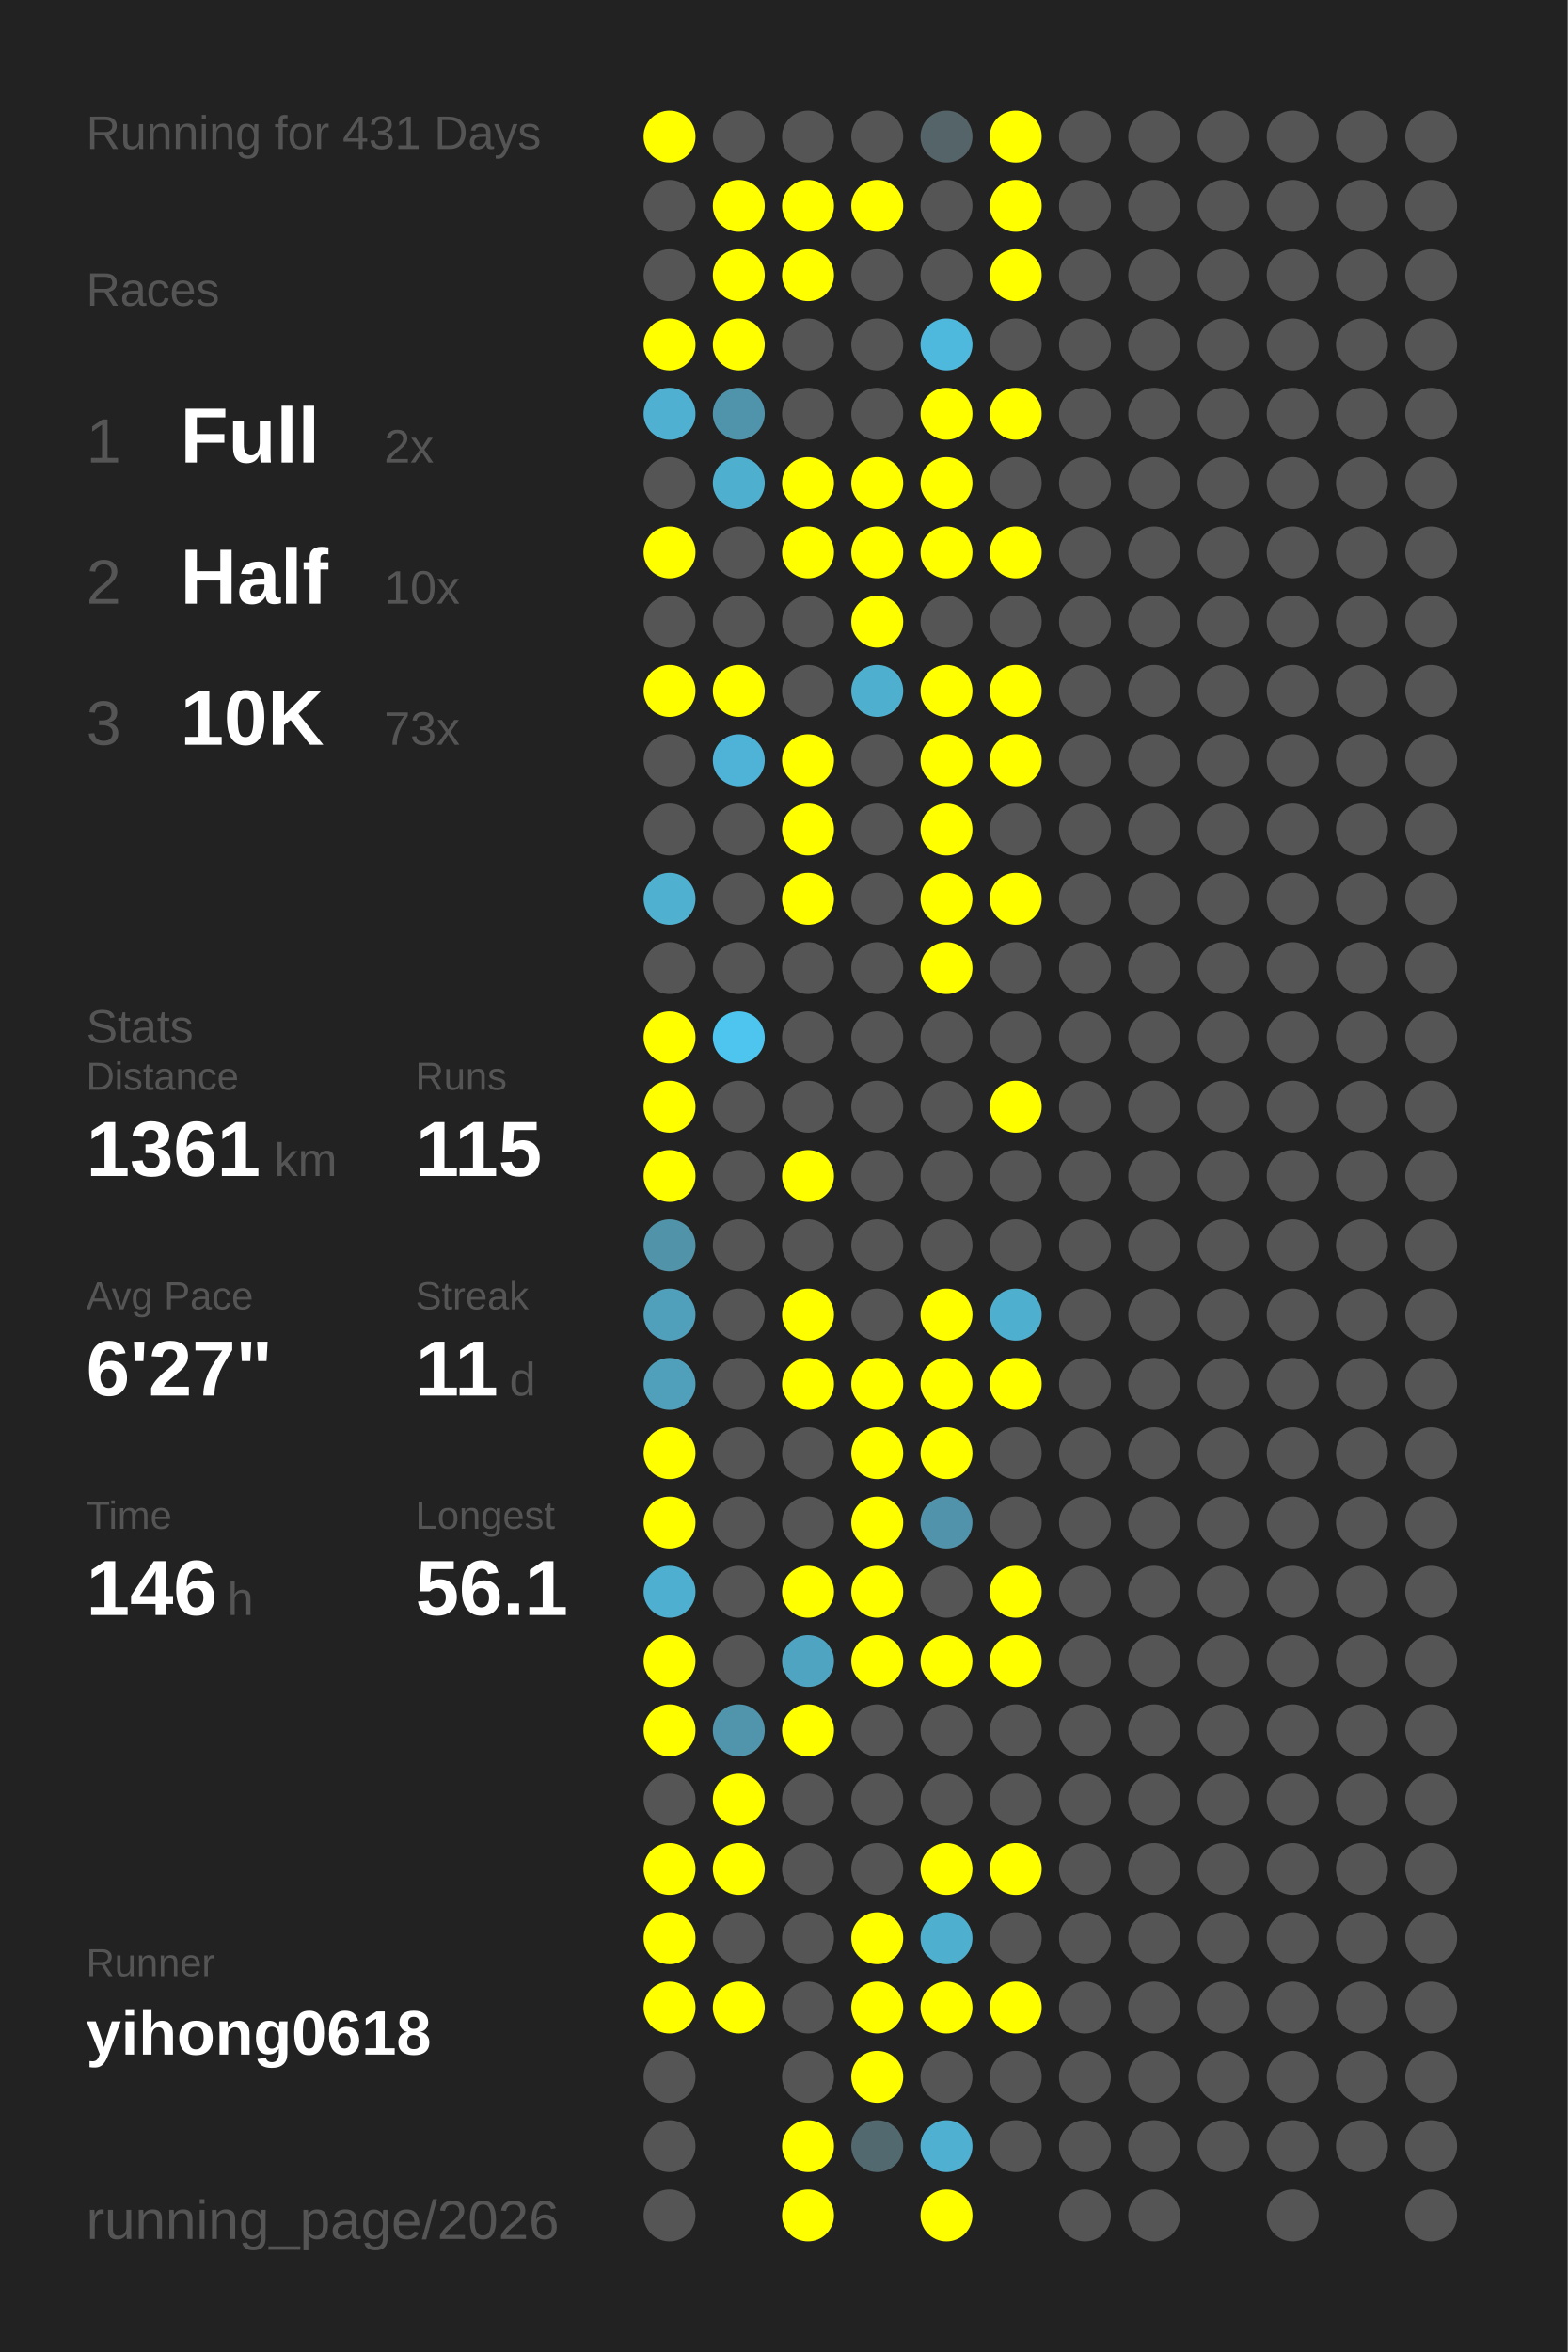
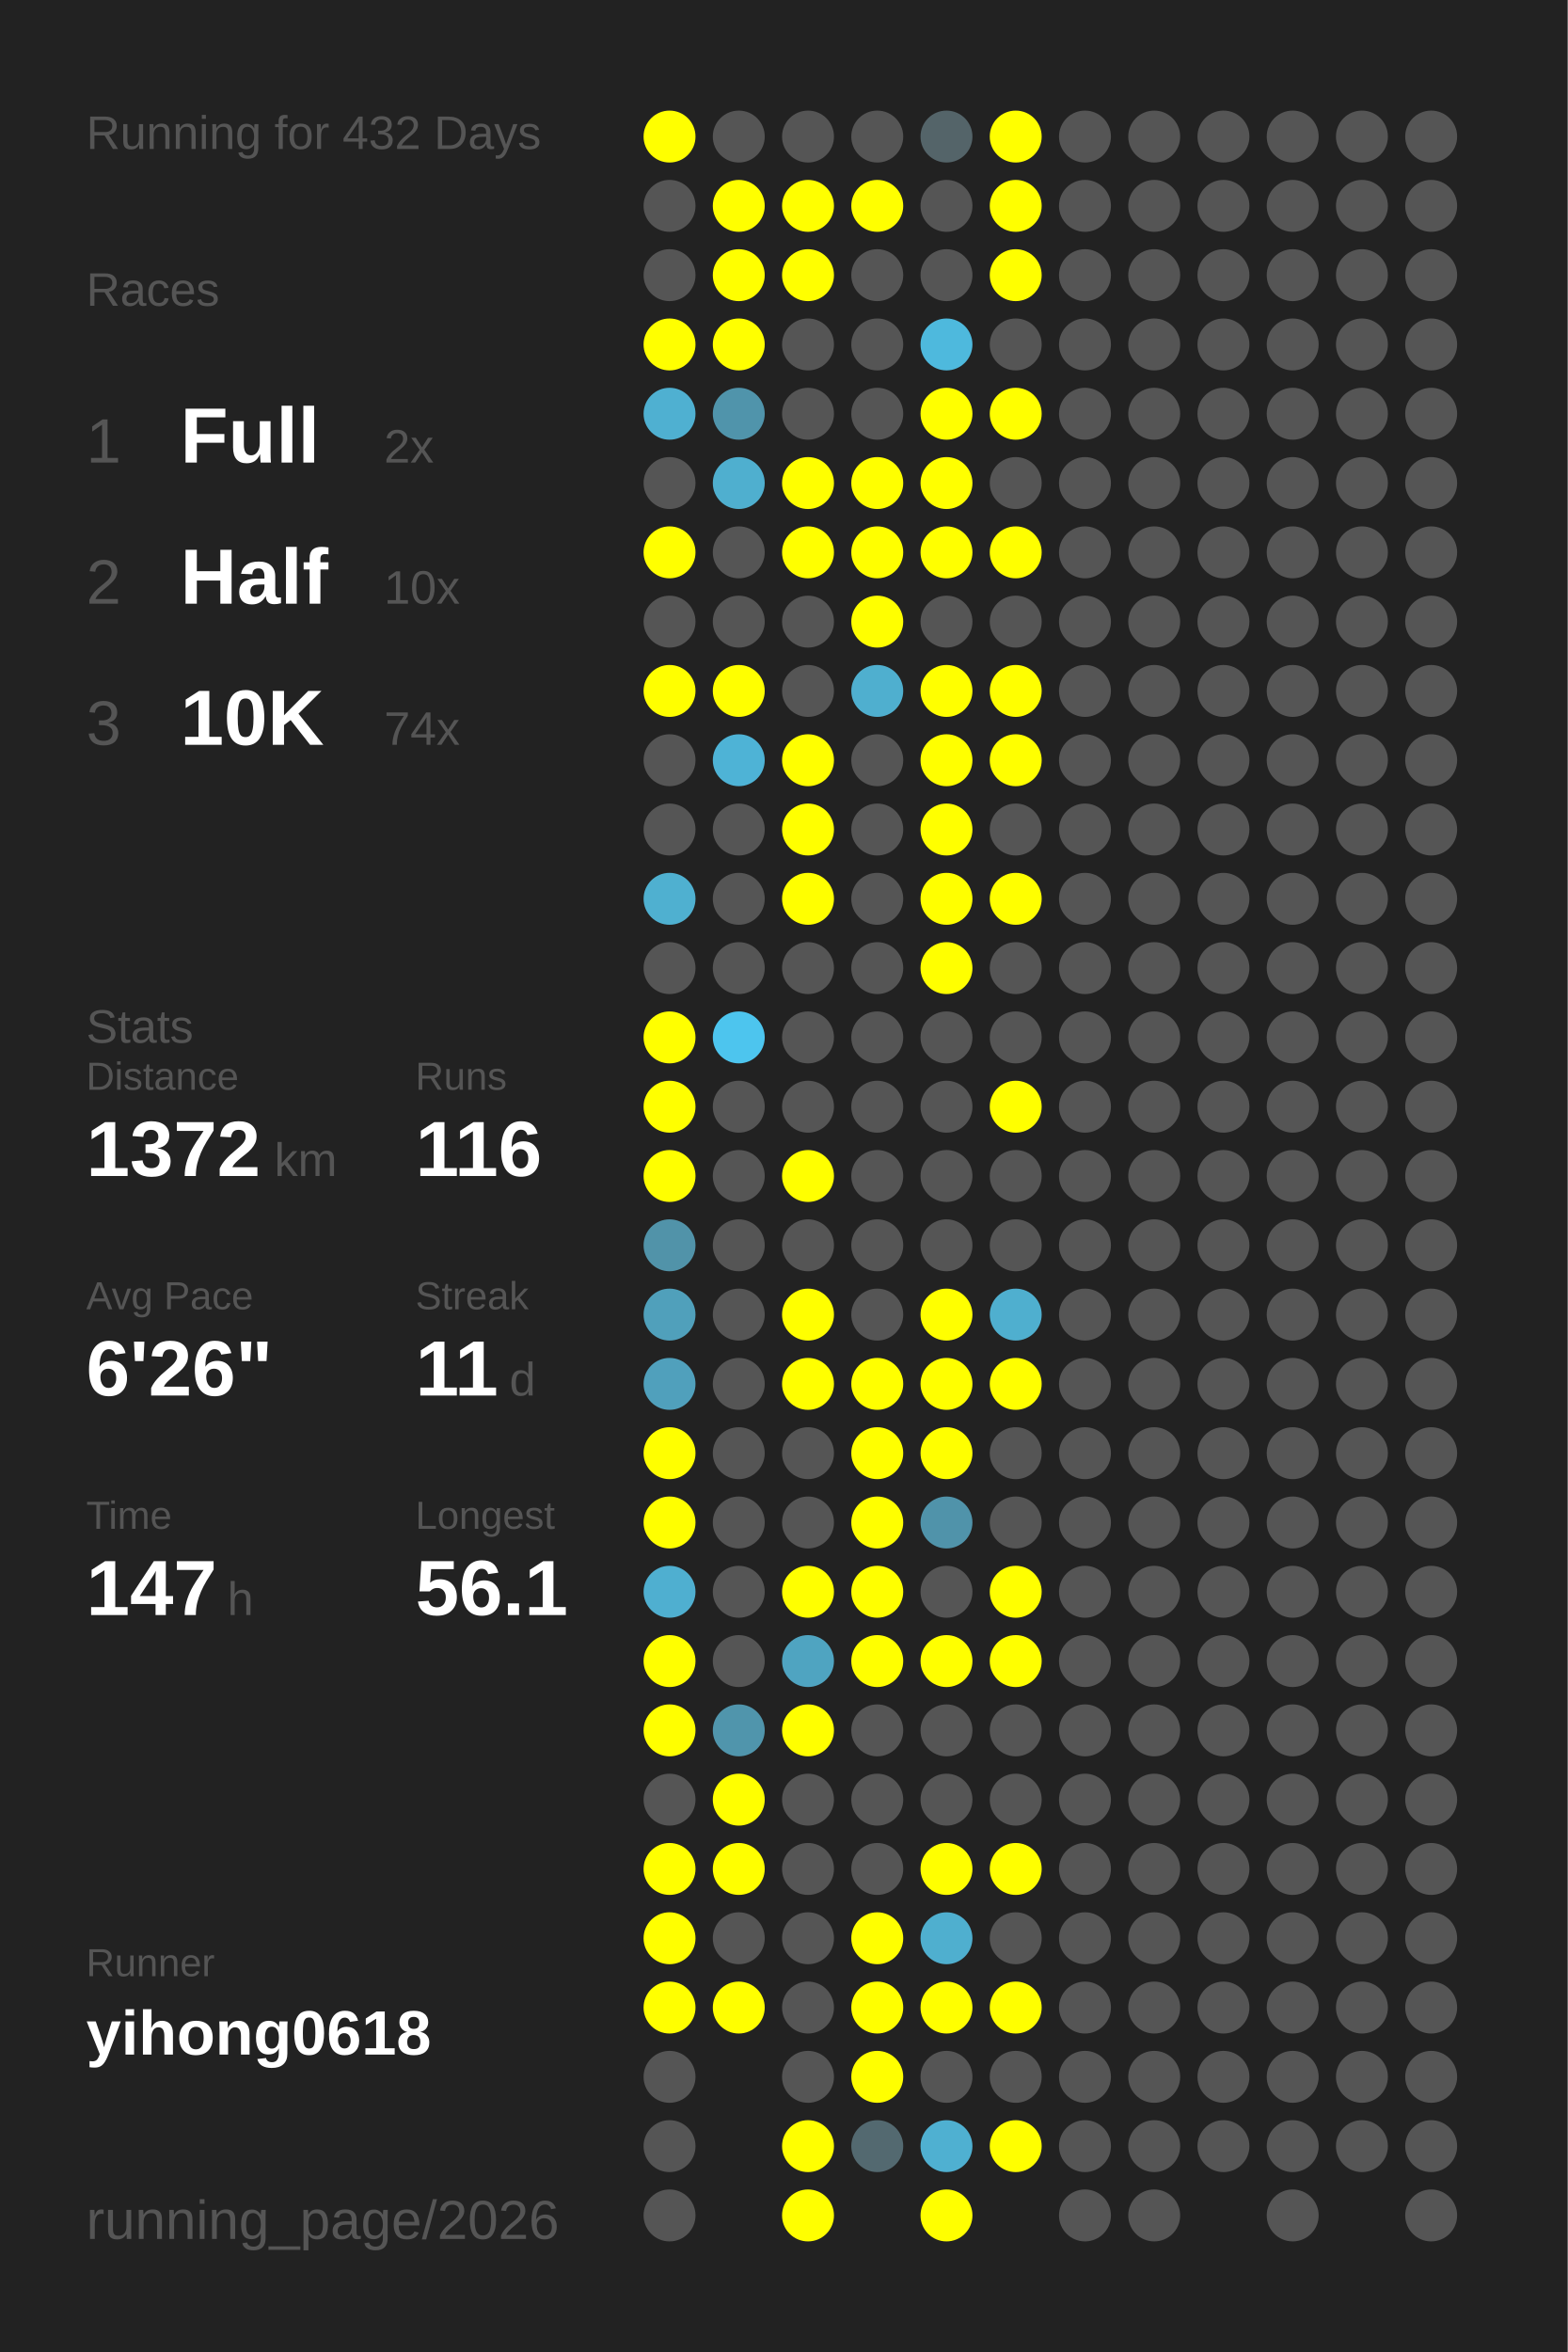
<svg xmlns="http://www.w3.org/2000/svg" baseProfile="full" height="300mm" version="1.1" viewBox="0,0,200,300" width="200mm">
  <defs />
  <rect fill="#222222" height="300" width="200" x="0" y="0" />
-   <text fill="#555555" style="font-size:6px; font-family:Arial;" x="11" y="19">Running for 431 Days</text>
+   <text fill="#555555" style="font-size:6px; font-family:Arial;" x="11" y="19">Running for 432 Days</text>
  <text fill="#555555" style="font-size:6px; font-family:Arial;" x="11" y="39">Races</text>
  <text fill="#555555" style="font-size:8px; font-family:Arial;" x="11" y="59">1</text>
  <text fill="#FFFFFF" style="font-size:10px; font-family:Arial; font-weight:bold;" x="23" y="59">Full</text>
  <text fill="#555555" style="font-size:6px; font-family:Arial;" x="49" y="59">2x</text>
  <text fill="#555555" style="font-size:8px; font-family:Arial;" x="11" y="77">2</text>
  <text fill="#FFFFFF" style="font-size:10px; font-family:Arial; font-weight:bold;" x="23" y="77">Half</text>
  <text fill="#555555" style="font-size:6px; font-family:Arial;" x="49" y="77">10x</text>
  <text fill="#555555" style="font-size:8px; font-family:Arial;" x="11" y="95">3</text>
  <text fill="#FFFFFF" style="font-size:10px; font-family:Arial; font-weight:bold;" x="23" y="95">10K</text>
-   <text fill="#555555" style="font-size:6px; font-family:Arial;" x="49" y="95">73x</text>
+   <text fill="#555555" style="font-size:6px; font-family:Arial;" x="49" y="95">74x</text>
  <text fill="#555555" style="font-size:6px; font-family:Arial;" x="11" y="133">Stats</text>
  <text fill="#555555" style="font-size:5px; font-family:Arial;" x="11" y="139">Distance</text>
-   <text fill="#FFFFFF" style="font-size:10px; font-family:Arial; font-weight:bold;" x="11" y="150">1361</text>
+   <text fill="#FFFFFF" style="font-size:10px; font-family:Arial; font-weight:bold;" x="11" y="150">1372</text>
  <text fill="#555555" style="font-size:6px; font-family:Arial;" x="35" y="150">km</text>
  <text fill="#555555" style="font-size:5px; font-family:Arial;" x="53" y="139">Runs</text>
-   <text fill="#FFFFFF" style="font-size:10px; font-family:Arial; font-weight:bold;" x="53" y="150">115</text>
+   <text fill="#FFFFFF" style="font-size:10px; font-family:Arial; font-weight:bold;" x="53" y="150">116</text>
  <text fill="#555555" style="font-size:5px; font-family:Arial;" x="11" y="167">Avg Pace</text>
-   <text fill="#FFFFFF" style="font-size:10px; font-family:Arial; font-weight:bold;" x="11" y="178">6'27"</text>
+   <text fill="#FFFFFF" style="font-size:10px; font-family:Arial; font-weight:bold;" x="11" y="178">6'26"</text>
  <text fill="#555555" style="font-size:5px; font-family:Arial;" x="53" y="167">Streak</text>
  <text fill="#FFFFFF" style="font-size:10px; font-family:Arial; font-weight:bold;" x="53" y="178">11</text>
  <text fill="#555555" style="font-size:6px; font-family:Arial;" x="65" y="178">d</text>
  <text fill="#555555" style="font-size:5px; font-family:Arial;" x="11" y="195">Time</text>
-   <text fill="#FFFFFF" style="font-size:10px; font-family:Arial; font-weight:bold;" x="11" y="206">146</text>
+   <text fill="#FFFFFF" style="font-size:10px; font-family:Arial; font-weight:bold;" x="11" y="206">147</text>
  <text fill="#555555" style="font-size:6px; font-family:Arial;" x="29" y="206">h</text>
  <text fill="#555555" style="font-size:5px; font-family:Arial;" x="53" y="195">Longest</text>
  <text fill="#FFFFFF" style="font-size:10px; font-family:Arial; font-weight:bold;" x="53" y="206">56.1</text>
  <text fill="#555555" style="font-size:5px; font-family:Arial;" x="11" y="252.065">Runner</text>
  <text fill="#FFFFFF" style="font-size:8px; font-family:Arial; font-weight:bold;" x="11" y="262.065">yihong0618</text>
  <text fill="#555555" style="font-size:7px; font-family:Arial;" x="11" y="285.581">running_page/2026</text>
  <circle cx="85.417" cy="17.419" fill="#FFFF00" r="3.312" />
  <circle cx="85.417" cy="26.258" fill="#555555" r="3.312" />
  <circle cx="85.417" cy="35.097" fill="#555555" r="3.312" />
  <circle cx="85.417" cy="43.935" fill="#FFFF00" r="3.312" />
  <circle cx="85.417" cy="52.774" fill="#4fb0d1" r="3.312" />
  <circle cx="85.417" cy="61.613" fill="#555555" r="3.312" />
  <circle cx="85.417" cy="70.452" fill="#FFFF00" r="3.312" />
  <circle cx="85.417" cy="79.29" fill="#555555" r="3.312" />
  <circle cx="85.417" cy="88.129" fill="#FFFF00" r="3.312" />
  <circle cx="85.417" cy="96.968" fill="#555555" r="3.312" />
  <circle cx="85.417" cy="105.806" fill="#555555" r="3.312" />
  <circle cx="85.417" cy="114.645" fill="#4fb0d0" r="3.312" />
  <circle cx="85.417" cy="123.484" fill="#555555" r="3.312" />
  <circle cx="85.417" cy="132.323" fill="#FFFF00" r="3.312" />
  <circle cx="85.417" cy="141.161" fill="#FFFF00" r="3.312" />
  <circle cx="85.417" cy="150" fill="#FFFF00" r="3.312" />
  <circle cx="85.417" cy="158.839" fill="#5193a9" r="3.312" />
  <circle cx="85.417" cy="167.677" fill="#50a0bb" r="3.312" />
  <circle cx="85.417" cy="176.516" fill="#50a0bc" r="3.312" />
  <circle cx="85.417" cy="185.355" fill="#FFFF00" r="3.312" />
  <circle cx="85.417" cy="194.194" fill="#FFFF00" r="3.312" />
  <circle cx="85.417" cy="203.032" fill="#4fafd0" r="3.312" />
  <circle cx="85.417" cy="211.871" fill="#FFFF00" r="3.312" />
  <circle cx="85.417" cy="220.71" fill="#FFFF00" r="3.312" />
  <circle cx="85.417" cy="229.548" fill="#555555" r="3.312" />
  <circle cx="85.417" cy="238.387" fill="#FFFF00" r="3.312" />
  <circle cx="85.417" cy="247.226" fill="#FFFF00" r="3.312" />
  <circle cx="85.417" cy="256.065" fill="#FFFF00" r="3.312" />
  <circle cx="85.417" cy="264.903" fill="#555555" r="3.312" />
  <circle cx="85.417" cy="273.742" fill="#555555" r="3.312" />
  <circle cx="85.417" cy="282.581" fill="#555555" r="3.312" />
  <circle cx="94.25" cy="17.419" fill="#555555" r="3.312" />
  <circle cx="94.25" cy="26.258" fill="#FFFF00" r="3.312" />
  <circle cx="94.25" cy="35.097" fill="#FFFF00" r="3.312" />
  <circle cx="94.25" cy="43.935" fill="#FFFF00" r="3.312" />
  <circle cx="94.25" cy="52.774" fill="#5094ab" r="3.312" />
  <circle cx="94.25" cy="61.613" fill="#4fafcf" r="3.312" />
  <circle cx="94.25" cy="70.452" fill="#555555" r="3.312" />
  <circle cx="94.25" cy="79.29" fill="#555555" r="3.312" />
  <circle cx="94.25" cy="88.129" fill="#FFFF00" r="3.312" />
  <circle cx="94.25" cy="96.968" fill="#4eb3d6" r="3.312" />
  <circle cx="94.25" cy="105.806" fill="#555555" r="3.312" />
  <circle cx="94.25" cy="114.645" fill="#555555" r="3.312" />
  <circle cx="94.25" cy="123.484" fill="#555555" r="3.312" />
  <circle cx="94.25" cy="132.323" fill="#4dc5ee" r="3.312" />
  <circle cx="94.25" cy="141.161" fill="#555555" r="3.312" />
  <circle cx="94.25" cy="150" fill="#555555" r="3.312" />
  <circle cx="94.25" cy="158.839" fill="#555555" r="3.312" />
  <circle cx="94.25" cy="167.677" fill="#555555" r="3.312" />
  <circle cx="94.25" cy="176.516" fill="#555555" r="3.312" />
  <circle cx="94.25" cy="185.355" fill="#555555" r="3.312" />
  <circle cx="94.25" cy="194.194" fill="#555555" r="3.312" />
  <circle cx="94.25" cy="203.032" fill="#555555" r="3.312" />
  <circle cx="94.25" cy="211.871" fill="#555555" r="3.312" />
  <circle cx="94.25" cy="220.71" fill="#5095ac" r="3.312" />
  <circle cx="94.25" cy="229.548" fill="#FFFF00" r="3.312" />
  <circle cx="94.25" cy="238.387" fill="#FFFF00" r="3.312" />
  <circle cx="94.25" cy="247.226" fill="#555555" r="3.312" />
  <circle cx="94.25" cy="256.065" fill="#FFFF00" r="3.312" />
  <circle cx="103.083" cy="17.419" fill="#555555" r="3.312" />
  <circle cx="103.083" cy="26.258" fill="#FFFF00" r="3.312" />
  <circle cx="103.083" cy="35.097" fill="#FFFF00" r="3.312" />
  <circle cx="103.083" cy="43.935" fill="#555555" r="3.312" />
  <circle cx="103.083" cy="52.774" fill="#555555" r="3.312" />
  <circle cx="103.083" cy="61.613" fill="#FFFF00" r="3.312" />
  <circle cx="103.083" cy="70.452" fill="#FFFF00" r="3.312" />
  <circle cx="103.083" cy="79.29" fill="#555555" r="3.312" />
  <circle cx="103.083" cy="88.129" fill="#555555" r="3.312" />
  <circle cx="103.083" cy="96.968" fill="#FFFF00" r="3.312" />
  <circle cx="103.083" cy="105.806" fill="#FFFF00" r="3.312" />
  <circle cx="103.083" cy="114.645" fill="#FFFF00" r="3.312" />
  <circle cx="103.083" cy="123.484" fill="#555555" r="3.312" />
  <circle cx="103.083" cy="132.323" fill="#555555" r="3.312" />
  <circle cx="103.083" cy="141.161" fill="#555555" r="3.312" />
  <circle cx="103.083" cy="150" fill="#FFFF00" r="3.312" />
  <circle cx="103.083" cy="158.839" fill="#555555" r="3.312" />
  <circle cx="103.083" cy="167.677" fill="#FFFF00" r="3.312" />
  <circle cx="103.083" cy="176.516" fill="#FFFF00" r="3.312" />
  <circle cx="103.083" cy="185.355" fill="#555555" r="3.312" />
  <circle cx="103.083" cy="194.194" fill="#555555" r="3.312" />
  <circle cx="103.083" cy="203.032" fill="#FFFF00" r="3.312" />
  <circle cx="103.083" cy="211.871" fill="#4fa4c1" r="3.312" />
  <circle cx="103.083" cy="220.71" fill="#FFFF00" r="3.312" />
  <circle cx="103.083" cy="229.548" fill="#555555" r="3.312" />
  <circle cx="103.083" cy="238.387" fill="#555555" r="3.312" />
  <circle cx="103.083" cy="247.226" fill="#555555" r="3.312" />
  <circle cx="103.083" cy="256.065" fill="#555555" r="3.312" />
  <circle cx="103.083" cy="264.903" fill="#555555" r="3.312" />
  <circle cx="103.083" cy="273.742" fill="#FFFF00" r="3.312" />
  <circle cx="103.083" cy="282.581" fill="#FFFF00" r="3.312" />
  <circle cx="111.917" cy="17.419" fill="#555555" r="3.312" />
  <circle cx="111.917" cy="26.258" fill="#FFFF00" r="3.312" />
  <circle cx="111.917" cy="35.097" fill="#555555" r="3.312" />
  <circle cx="111.917" cy="43.935" fill="#555555" r="3.312" />
  <circle cx="111.917" cy="52.774" fill="#555555" r="3.312" />
  <circle cx="111.917" cy="61.613" fill="#FFFF00" r="3.312" />
  <circle cx="111.917" cy="70.452" fill="#FFFF00" r="3.312" />
  <circle cx="111.917" cy="79.29" fill="#FFFF00" r="3.312" />
  <circle cx="111.917" cy="88.129" fill="#4fafcf" r="3.312" />
  <circle cx="111.917" cy="96.968" fill="#555555" r="3.312" />
  <circle cx="111.917" cy="105.806" fill="#555555" r="3.312" />
  <circle cx="111.917" cy="114.645" fill="#555555" r="3.312" />
  <circle cx="111.917" cy="123.484" fill="#555555" r="3.312" />
  <circle cx="111.917" cy="132.323" fill="#555555" r="3.312" />
  <circle cx="111.917" cy="141.161" fill="#555555" r="3.312" />
  <circle cx="111.917" cy="150" fill="#555555" r="3.312" />
  <circle cx="111.917" cy="158.839" fill="#555555" r="3.312" />
  <circle cx="111.917" cy="167.677" fill="#555555" r="3.312" />
  <circle cx="111.917" cy="176.516" fill="#FFFF00" r="3.312" />
  <circle cx="111.917" cy="185.355" fill="#FFFF00" r="3.312" />
  <circle cx="111.917" cy="194.194" fill="#FFFF00" r="3.312" />
  <circle cx="111.917" cy="203.032" fill="#FFFF00" r="3.312" />
  <circle cx="111.917" cy="211.871" fill="#FFFF00" r="3.312" />
  <circle cx="111.917" cy="220.71" fill="#555555" r="3.312" />
  <circle cx="111.917" cy="229.548" fill="#555555" r="3.312" />
  <circle cx="111.917" cy="238.387" fill="#555555" r="3.312" />
  <circle cx="111.917" cy="247.226" fill="#FFFF00" r="3.312" />
  <circle cx="111.917" cy="256.065" fill="#FFFF00" r="3.312" />
  <circle cx="111.917" cy="264.903" fill="#FFFF00" r="3.312" />
  <circle cx="111.917" cy="273.742" fill="#536970" r="3.312" />
  <circle cx="120.75" cy="17.419" fill="#546469" r="3.312" />
  <circle cx="120.75" cy="26.258" fill="#555555" r="3.312" />
  <circle cx="120.75" cy="35.097" fill="#555555" r="3.312" />
  <circle cx="120.75" cy="43.935" fill="#4eb9dd" r="3.312" />
  <circle cx="120.75" cy="52.774" fill="#FFFF00" r="3.312" />
  <circle cx="120.75" cy="61.613" fill="#FFFF00" r="3.312" />
  <circle cx="120.75" cy="70.452" fill="#FFFF00" r="3.312" />
  <circle cx="120.75" cy="79.29" fill="#555555" r="3.312" />
  <circle cx="120.75" cy="88.129" fill="#FFFF00" r="3.312" />
  <circle cx="120.75" cy="96.968" fill="#FFFF00" r="3.312" />
  <circle cx="120.75" cy="105.806" fill="#FFFF00" r="3.312" />
  <circle cx="120.75" cy="114.645" fill="#FFFF00" r="3.312" />
  <circle cx="120.75" cy="123.484" fill="#FFFF00" r="3.312" />
  <circle cx="120.75" cy="132.323" fill="#555555" r="3.312" />
  <circle cx="120.75" cy="141.161" fill="#555555" r="3.312" />
  <circle cx="120.75" cy="150" fill="#555555" r="3.312" />
  <circle cx="120.75" cy="158.839" fill="#555555" r="3.312" />
  <circle cx="120.75" cy="167.677" fill="#FFFF00" r="3.312" />
  <circle cx="120.75" cy="176.516" fill="#FFFF00" r="3.312" />
  <circle cx="120.75" cy="185.355" fill="#FFFF00" r="3.312" />
  <circle cx="120.75" cy="194.194" fill="#5093aa" r="3.312" />
  <circle cx="120.75" cy="203.032" fill="#555555" r="3.312" />
  <circle cx="120.75" cy="211.871" fill="#FFFF00" r="3.312" />
  <circle cx="120.75" cy="220.71" fill="#555555" r="3.312" />
  <circle cx="120.75" cy="229.548" fill="#555555" r="3.312" />
  <circle cx="120.75" cy="238.387" fill="#FFFF00" r="3.312" />
  <circle cx="120.75" cy="247.226" fill="#4fafcf" r="3.312" />
  <circle cx="120.75" cy="256.065" fill="#FFFF00" r="3.312" />
  <circle cx="120.75" cy="264.903" fill="#555555" r="3.312" />
  <circle cx="120.75" cy="273.742" fill="#4fb0d1" r="3.312" />
  <circle cx="120.75" cy="282.581" fill="#FFFF00" r="3.312" />
  <circle cx="129.583" cy="17.419" fill="#FFFF00" r="3.312" />
  <circle cx="129.583" cy="26.258" fill="#FFFF00" r="3.312" />
  <circle cx="129.583" cy="35.097" fill="#FFFF00" r="3.312" />
  <circle cx="129.583" cy="43.935" fill="#555555" r="3.312" />
  <circle cx="129.583" cy="52.774" fill="#FFFF00" r="3.312" />
  <circle cx="129.583" cy="61.613" fill="#555555" r="3.312" />
  <circle cx="129.583" cy="70.452" fill="#FFFF00" r="3.312" />
  <circle cx="129.583" cy="79.29" fill="#555555" r="3.312" />
  <circle cx="129.583" cy="88.129" fill="#FFFF00" r="3.312" />
  <circle cx="129.583" cy="96.968" fill="#FFFF00" r="3.312" />
  <circle cx="129.583" cy="105.806" fill="#555555" r="3.312" />
  <circle cx="129.583" cy="114.645" fill="#FFFF00" r="3.312" />
  <circle cx="129.583" cy="123.484" fill="#555555" r="3.312" />
  <circle cx="129.583" cy="132.323" fill="#555555" r="3.312" />
  <circle cx="129.583" cy="141.161" fill="#FFFF00" r="3.312" />
  <circle cx="129.583" cy="150" fill="#555555" r="3.312" />
  <circle cx="129.583" cy="158.839" fill="#555555" r="3.312" />
  <circle cx="129.583" cy="167.677" fill="#4fafcf" r="3.312" />
  <circle cx="129.583" cy="176.516" fill="#FFFF00" r="3.312" />
  <circle cx="129.583" cy="185.355" fill="#555555" r="3.312" />
  <circle cx="129.583" cy="194.194" fill="#555555" r="3.312" />
  <circle cx="129.583" cy="203.032" fill="#FFFF00" r="3.312" />
  <circle cx="129.583" cy="211.871" fill="#FFFF00" r="3.312" />
  <circle cx="129.583" cy="220.71" fill="#555555" r="3.312" />
  <circle cx="129.583" cy="229.548" fill="#555555" r="3.312" />
  <circle cx="129.583" cy="238.387" fill="#FFFF00" r="3.312" />
  <circle cx="129.583" cy="247.226" fill="#555555" r="3.312" />
  <circle cx="129.583" cy="256.065" fill="#FFFF00" r="3.312" />
  <circle cx="129.583" cy="264.903" fill="#555555" r="3.312" />
-   <circle cx="129.583" cy="273.742" fill="#555555" r="3.312" />
+   <circle cx="129.583" cy="273.742" fill="#FFFF00" r="3.312" />
  <circle cx="138.417" cy="17.419" fill="#555555" r="3.312" />
  <circle cx="138.417" cy="26.258" fill="#555555" r="3.312" />
  <circle cx="138.417" cy="35.097" fill="#555555" r="3.312" />
  <circle cx="138.417" cy="43.935" fill="#555555" r="3.312" />
  <circle cx="138.417" cy="52.774" fill="#555555" r="3.312" />
  <circle cx="138.417" cy="61.613" fill="#555555" r="3.312" />
  <circle cx="138.417" cy="70.452" fill="#555555" r="3.312" />
  <circle cx="138.417" cy="79.29" fill="#555555" r="3.312" />
  <circle cx="138.417" cy="88.129" fill="#555555" r="3.312" />
  <circle cx="138.417" cy="96.968" fill="#555555" r="3.312" />
  <circle cx="138.417" cy="105.806" fill="#555555" r="3.312" />
  <circle cx="138.417" cy="114.645" fill="#555555" r="3.312" />
  <circle cx="138.417" cy="123.484" fill="#555555" r="3.312" />
  <circle cx="138.417" cy="132.323" fill="#555555" r="3.312" />
  <circle cx="138.417" cy="141.161" fill="#555555" r="3.312" />
  <circle cx="138.417" cy="150" fill="#555555" r="3.312" />
  <circle cx="138.417" cy="158.839" fill="#555555" r="3.312" />
  <circle cx="138.417" cy="167.677" fill="#555555" r="3.312" />
  <circle cx="138.417" cy="176.516" fill="#555555" r="3.312" />
  <circle cx="138.417" cy="185.355" fill="#555555" r="3.312" />
  <circle cx="138.417" cy="194.194" fill="#555555" r="3.312" />
  <circle cx="138.417" cy="203.032" fill="#555555" r="3.312" />
  <circle cx="138.417" cy="211.871" fill="#555555" r="3.312" />
  <circle cx="138.417" cy="220.71" fill="#555555" r="3.312" />
  <circle cx="138.417" cy="229.548" fill="#555555" r="3.312" />
  <circle cx="138.417" cy="238.387" fill="#555555" r="3.312" />
  <circle cx="138.417" cy="247.226" fill="#555555" r="3.312" />
  <circle cx="138.417" cy="256.065" fill="#555555" r="3.312" />
  <circle cx="138.417" cy="264.903" fill="#555555" r="3.312" />
  <circle cx="138.417" cy="273.742" fill="#555555" r="3.312" />
  <circle cx="138.417" cy="282.581" fill="#555555" r="3.312" />
  <circle cx="147.25" cy="17.419" fill="#555555" r="3.312" />
  <circle cx="147.25" cy="26.258" fill="#555555" r="3.312" />
  <circle cx="147.25" cy="35.097" fill="#555555" r="3.312" />
  <circle cx="147.25" cy="43.935" fill="#555555" r="3.312" />
  <circle cx="147.25" cy="52.774" fill="#555555" r="3.312" />
  <circle cx="147.25" cy="61.613" fill="#555555" r="3.312" />
  <circle cx="147.25" cy="70.452" fill="#555555" r="3.312" />
  <circle cx="147.25" cy="79.29" fill="#555555" r="3.312" />
  <circle cx="147.25" cy="88.129" fill="#555555" r="3.312" />
  <circle cx="147.25" cy="96.968" fill="#555555" r="3.312" />
  <circle cx="147.25" cy="105.806" fill="#555555" r="3.312" />
  <circle cx="147.25" cy="114.645" fill="#555555" r="3.312" />
  <circle cx="147.25" cy="123.484" fill="#555555" r="3.312" />
  <circle cx="147.25" cy="132.323" fill="#555555" r="3.312" />
  <circle cx="147.25" cy="141.161" fill="#555555" r="3.312" />
  <circle cx="147.25" cy="150" fill="#555555" r="3.312" />
  <circle cx="147.25" cy="158.839" fill="#555555" r="3.312" />
  <circle cx="147.25" cy="167.677" fill="#555555" r="3.312" />
  <circle cx="147.25" cy="176.516" fill="#555555" r="3.312" />
  <circle cx="147.25" cy="185.355" fill="#555555" r="3.312" />
  <circle cx="147.25" cy="194.194" fill="#555555" r="3.312" />
  <circle cx="147.25" cy="203.032" fill="#555555" r="3.312" />
  <circle cx="147.25" cy="211.871" fill="#555555" r="3.312" />
  <circle cx="147.25" cy="220.71" fill="#555555" r="3.312" />
  <circle cx="147.25" cy="229.548" fill="#555555" r="3.312" />
  <circle cx="147.25" cy="238.387" fill="#555555" r="3.312" />
  <circle cx="147.25" cy="247.226" fill="#555555" r="3.312" />
  <circle cx="147.25" cy="256.065" fill="#555555" r="3.312" />
  <circle cx="147.25" cy="264.903" fill="#555555" r="3.312" />
  <circle cx="147.25" cy="273.742" fill="#555555" r="3.312" />
  <circle cx="147.25" cy="282.581" fill="#555555" r="3.312" />
  <circle cx="156.083" cy="17.419" fill="#555555" r="3.312" />
  <circle cx="156.083" cy="26.258" fill="#555555" r="3.312" />
  <circle cx="156.083" cy="35.097" fill="#555555" r="3.312" />
  <circle cx="156.083" cy="43.935" fill="#555555" r="3.312" />
  <circle cx="156.083" cy="52.774" fill="#555555" r="3.312" />
  <circle cx="156.083" cy="61.613" fill="#555555" r="3.312" />
  <circle cx="156.083" cy="70.452" fill="#555555" r="3.312" />
  <circle cx="156.083" cy="79.29" fill="#555555" r="3.312" />
  <circle cx="156.083" cy="88.129" fill="#555555" r="3.312" />
  <circle cx="156.083" cy="96.968" fill="#555555" r="3.312" />
  <circle cx="156.083" cy="105.806" fill="#555555" r="3.312" />
  <circle cx="156.083" cy="114.645" fill="#555555" r="3.312" />
  <circle cx="156.083" cy="123.484" fill="#555555" r="3.312" />
  <circle cx="156.083" cy="132.323" fill="#555555" r="3.312" />
  <circle cx="156.083" cy="141.161" fill="#555555" r="3.312" />
  <circle cx="156.083" cy="150" fill="#555555" r="3.312" />
  <circle cx="156.083" cy="158.839" fill="#555555" r="3.312" />
  <circle cx="156.083" cy="167.677" fill="#555555" r="3.312" />
  <circle cx="156.083" cy="176.516" fill="#555555" r="3.312" />
  <circle cx="156.083" cy="185.355" fill="#555555" r="3.312" />
  <circle cx="156.083" cy="194.194" fill="#555555" r="3.312" />
  <circle cx="156.083" cy="203.032" fill="#555555" r="3.312" />
  <circle cx="156.083" cy="211.871" fill="#555555" r="3.312" />
  <circle cx="156.083" cy="220.71" fill="#555555" r="3.312" />
  <circle cx="156.083" cy="229.548" fill="#555555" r="3.312" />
  <circle cx="156.083" cy="238.387" fill="#555555" r="3.312" />
  <circle cx="156.083" cy="247.226" fill="#555555" r="3.312" />
  <circle cx="156.083" cy="256.065" fill="#555555" r="3.312" />
  <circle cx="156.083" cy="264.903" fill="#555555" r="3.312" />
  <circle cx="156.083" cy="273.742" fill="#555555" r="3.312" />
  <circle cx="164.917" cy="17.419" fill="#555555" r="3.312" />
  <circle cx="164.917" cy="26.258" fill="#555555" r="3.312" />
  <circle cx="164.917" cy="35.097" fill="#555555" r="3.312" />
  <circle cx="164.917" cy="43.935" fill="#555555" r="3.312" />
  <circle cx="164.917" cy="52.774" fill="#555555" r="3.312" />
  <circle cx="164.917" cy="61.613" fill="#555555" r="3.312" />
  <circle cx="164.917" cy="70.452" fill="#555555" r="3.312" />
  <circle cx="164.917" cy="79.29" fill="#555555" r="3.312" />
  <circle cx="164.917" cy="88.129" fill="#555555" r="3.312" />
  <circle cx="164.917" cy="96.968" fill="#555555" r="3.312" />
  <circle cx="164.917" cy="105.806" fill="#555555" r="3.312" />
  <circle cx="164.917" cy="114.645" fill="#555555" r="3.312" />
  <circle cx="164.917" cy="123.484" fill="#555555" r="3.312" />
  <circle cx="164.917" cy="132.323" fill="#555555" r="3.312" />
  <circle cx="164.917" cy="141.161" fill="#555555" r="3.312" />
  <circle cx="164.917" cy="150" fill="#555555" r="3.312" />
  <circle cx="164.917" cy="158.839" fill="#555555" r="3.312" />
  <circle cx="164.917" cy="167.677" fill="#555555" r="3.312" />
  <circle cx="164.917" cy="176.516" fill="#555555" r="3.312" />
  <circle cx="164.917" cy="185.355" fill="#555555" r="3.312" />
  <circle cx="164.917" cy="194.194" fill="#555555" r="3.312" />
  <circle cx="164.917" cy="203.032" fill="#555555" r="3.312" />
  <circle cx="164.917" cy="211.871" fill="#555555" r="3.312" />
  <circle cx="164.917" cy="220.71" fill="#555555" r="3.312" />
  <circle cx="164.917" cy="229.548" fill="#555555" r="3.312" />
  <circle cx="164.917" cy="238.387" fill="#555555" r="3.312" />
  <circle cx="164.917" cy="247.226" fill="#555555" r="3.312" />
  <circle cx="164.917" cy="256.065" fill="#555555" r="3.312" />
  <circle cx="164.917" cy="264.903" fill="#555555" r="3.312" />
  <circle cx="164.917" cy="273.742" fill="#555555" r="3.312" />
  <circle cx="164.917" cy="282.581" fill="#555555" r="3.312" />
  <circle cx="173.75" cy="17.419" fill="#555555" r="3.312" />
  <circle cx="173.75" cy="26.258" fill="#555555" r="3.312" />
  <circle cx="173.75" cy="35.097" fill="#555555" r="3.312" />
  <circle cx="173.75" cy="43.935" fill="#555555" r="3.312" />
  <circle cx="173.75" cy="52.774" fill="#555555" r="3.312" />
  <circle cx="173.75" cy="61.613" fill="#555555" r="3.312" />
  <circle cx="173.75" cy="70.452" fill="#555555" r="3.312" />
  <circle cx="173.75" cy="79.29" fill="#555555" r="3.312" />
  <circle cx="173.75" cy="88.129" fill="#555555" r="3.312" />
  <circle cx="173.75" cy="96.968" fill="#555555" r="3.312" />
  <circle cx="173.75" cy="105.806" fill="#555555" r="3.312" />
  <circle cx="173.75" cy="114.645" fill="#555555" r="3.312" />
  <circle cx="173.75" cy="123.484" fill="#555555" r="3.312" />
  <circle cx="173.75" cy="132.323" fill="#555555" r="3.312" />
  <circle cx="173.75" cy="141.161" fill="#555555" r="3.312" />
  <circle cx="173.75" cy="150" fill="#555555" r="3.312" />
  <circle cx="173.75" cy="158.839" fill="#555555" r="3.312" />
  <circle cx="173.75" cy="167.677" fill="#555555" r="3.312" />
  <circle cx="173.75" cy="176.516" fill="#555555" r="3.312" />
  <circle cx="173.75" cy="185.355" fill="#555555" r="3.312" />
  <circle cx="173.75" cy="194.194" fill="#555555" r="3.312" />
  <circle cx="173.75" cy="203.032" fill="#555555" r="3.312" />
  <circle cx="173.75" cy="211.871" fill="#555555" r="3.312" />
  <circle cx="173.75" cy="220.71" fill="#555555" r="3.312" />
  <circle cx="173.75" cy="229.548" fill="#555555" r="3.312" />
  <circle cx="173.75" cy="238.387" fill="#555555" r="3.312" />
  <circle cx="173.75" cy="247.226" fill="#555555" r="3.312" />
  <circle cx="173.75" cy="256.065" fill="#555555" r="3.312" />
  <circle cx="173.75" cy="264.903" fill="#555555" r="3.312" />
  <circle cx="173.75" cy="273.742" fill="#555555" r="3.312" />
  <circle cx="182.583" cy="17.419" fill="#555555" r="3.312" />
  <circle cx="182.583" cy="26.258" fill="#555555" r="3.312" />
  <circle cx="182.583" cy="35.097" fill="#555555" r="3.312" />
  <circle cx="182.583" cy="43.935" fill="#555555" r="3.312" />
  <circle cx="182.583" cy="52.774" fill="#555555" r="3.312" />
  <circle cx="182.583" cy="61.613" fill="#555555" r="3.312" />
  <circle cx="182.583" cy="70.452" fill="#555555" r="3.312" />
  <circle cx="182.583" cy="79.29" fill="#555555" r="3.312" />
  <circle cx="182.583" cy="88.129" fill="#555555" r="3.312" />
  <circle cx="182.583" cy="96.968" fill="#555555" r="3.312" />
  <circle cx="182.583" cy="105.806" fill="#555555" r="3.312" />
  <circle cx="182.583" cy="114.645" fill="#555555" r="3.312" />
  <circle cx="182.583" cy="123.484" fill="#555555" r="3.312" />
  <circle cx="182.583" cy="132.323" fill="#555555" r="3.312" />
  <circle cx="182.583" cy="141.161" fill="#555555" r="3.312" />
  <circle cx="182.583" cy="150" fill="#555555" r="3.312" />
  <circle cx="182.583" cy="158.839" fill="#555555" r="3.312" />
  <circle cx="182.583" cy="167.677" fill="#555555" r="3.312" />
  <circle cx="182.583" cy="176.516" fill="#555555" r="3.312" />
  <circle cx="182.583" cy="185.355" fill="#555555" r="3.312" />
  <circle cx="182.583" cy="194.194" fill="#555555" r="3.312" />
  <circle cx="182.583" cy="203.032" fill="#555555" r="3.312" />
  <circle cx="182.583" cy="211.871" fill="#555555" r="3.312" />
  <circle cx="182.583" cy="220.71" fill="#555555" r="3.312" />
  <circle cx="182.583" cy="229.548" fill="#555555" r="3.312" />
  <circle cx="182.583" cy="238.387" fill="#555555" r="3.312" />
  <circle cx="182.583" cy="247.226" fill="#555555" r="3.312" />
  <circle cx="182.583" cy="256.065" fill="#555555" r="3.312" />
  <circle cx="182.583" cy="264.903" fill="#555555" r="3.312" />
  <circle cx="182.583" cy="273.742" fill="#555555" r="3.312" />
  <circle cx="182.583" cy="282.581" fill="#555555" r="3.312" />
</svg>
